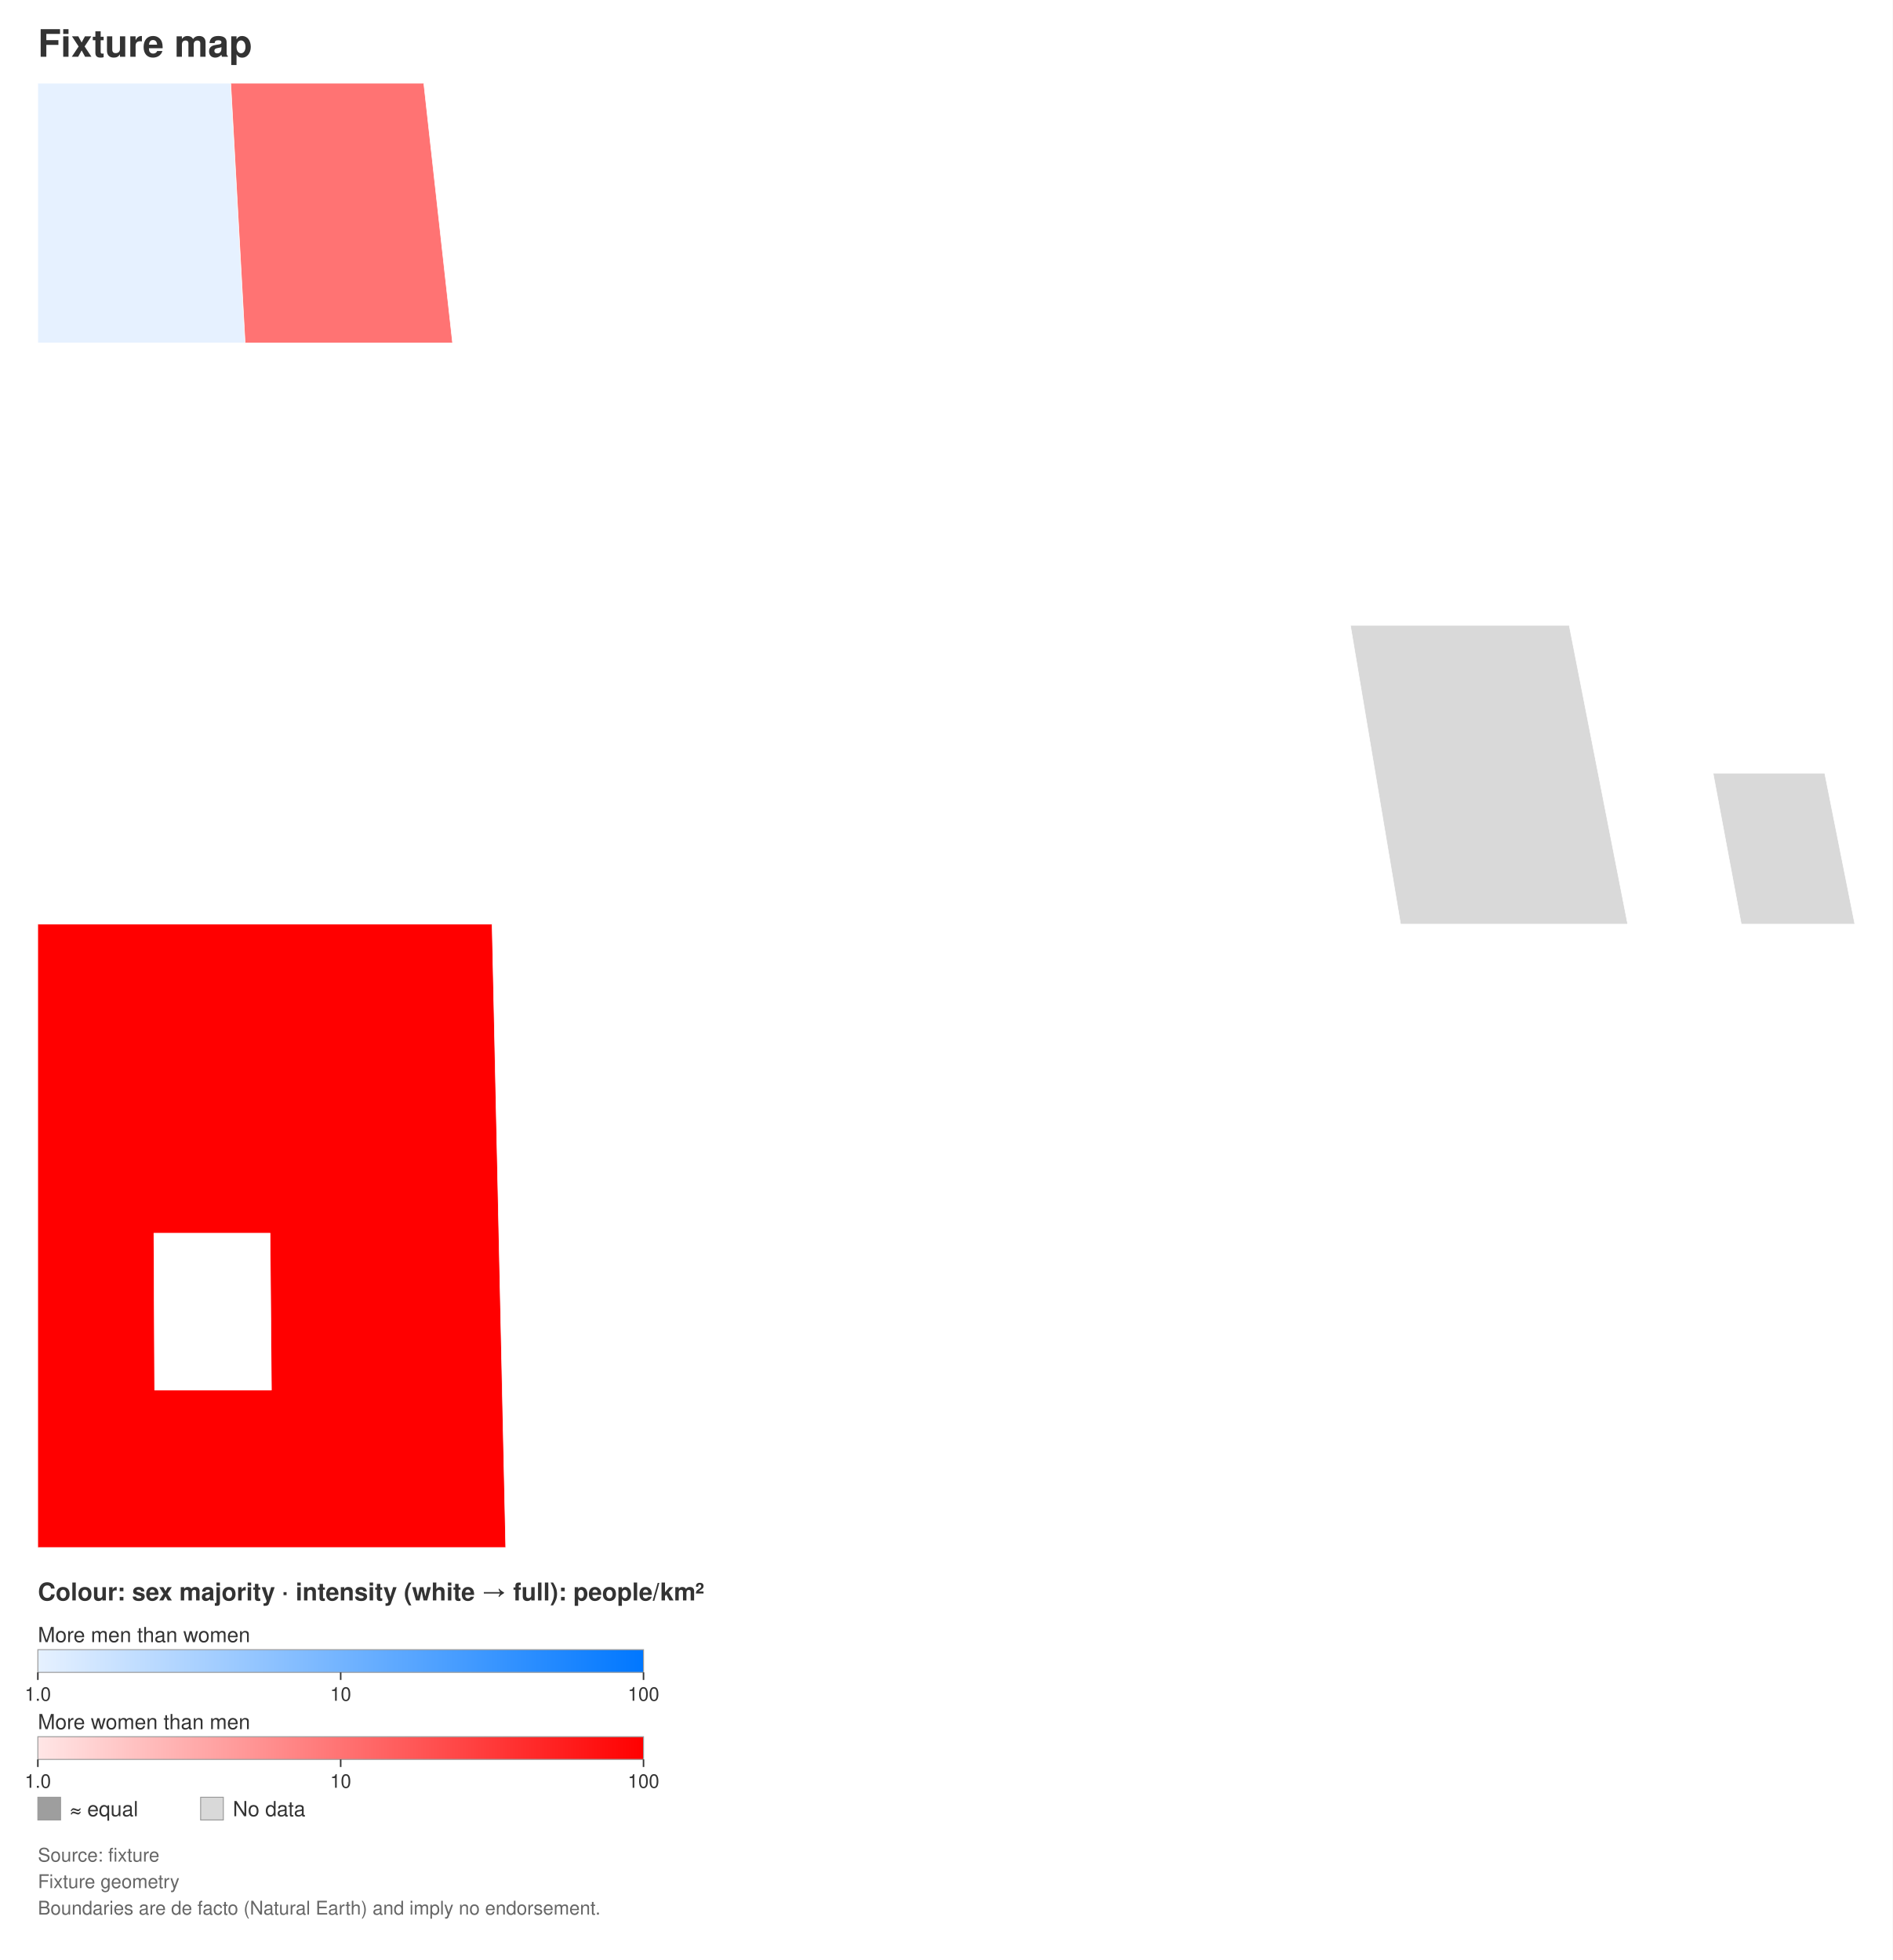
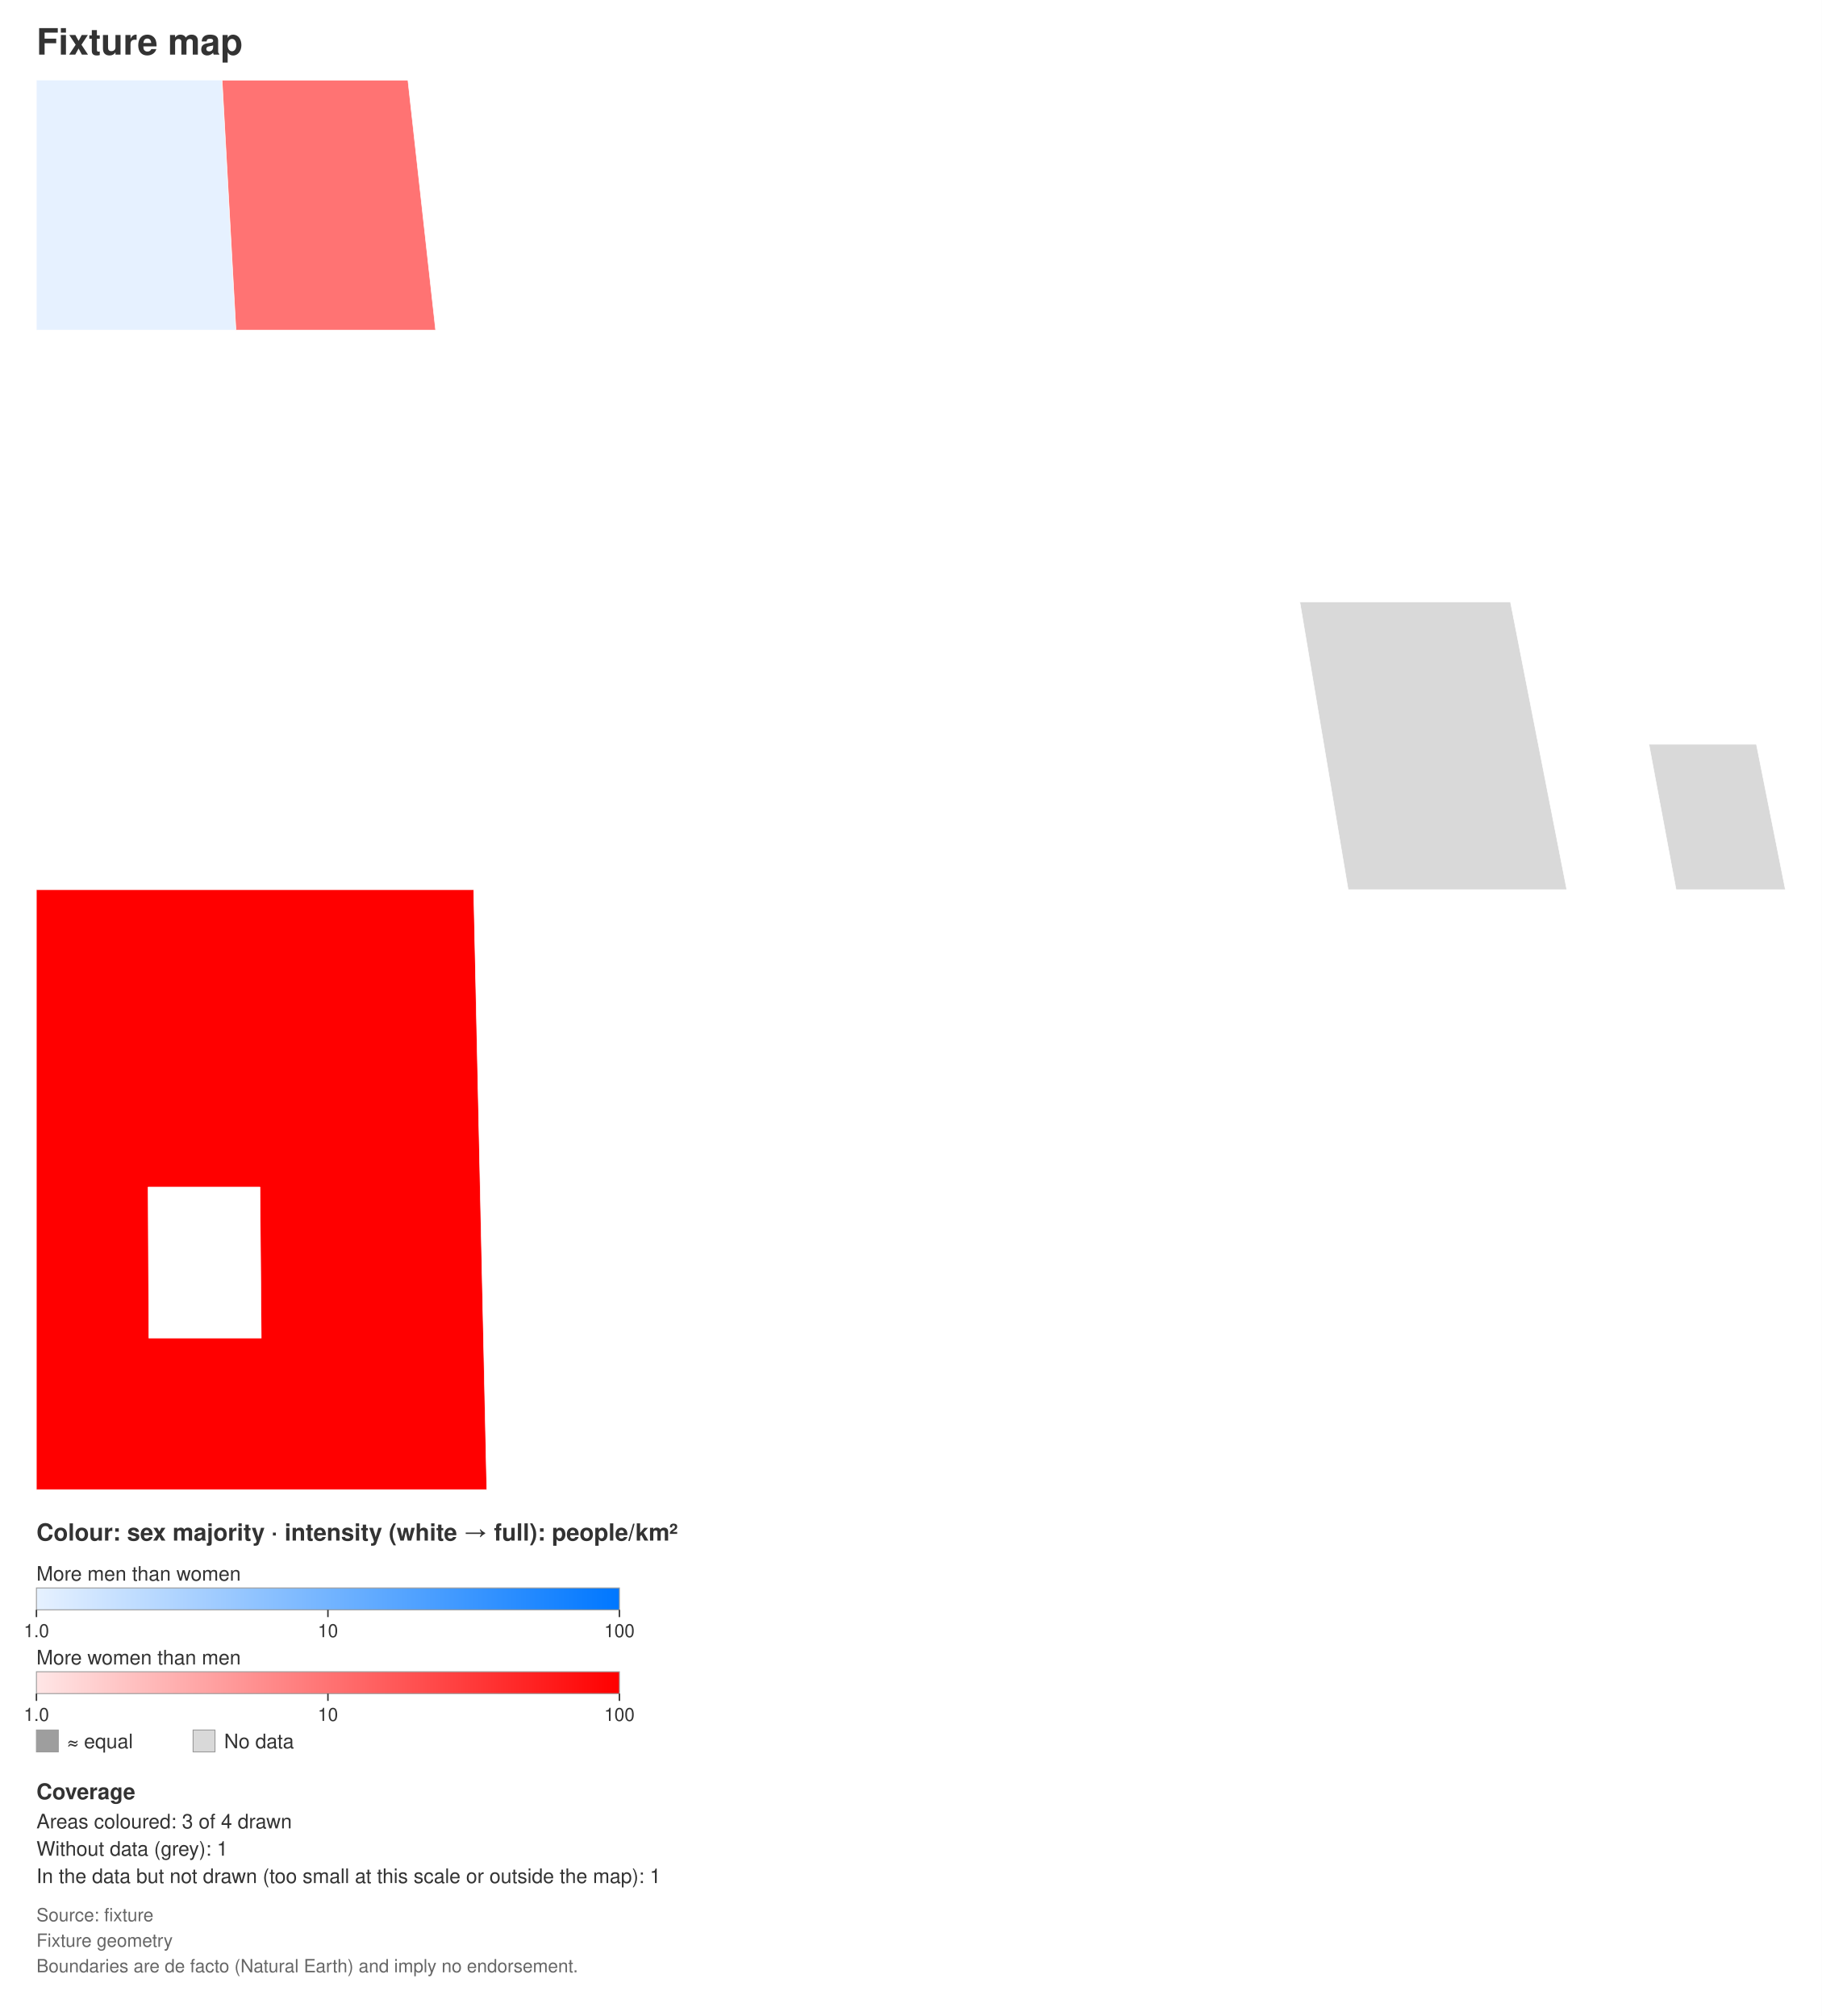
- <svg xmlns="http://www.w3.org/2000/svg" viewBox="0 0 1000.0 1035.8" width="1000.0" height="1035.8" font-family="Helvetica, Arial, sans-serif">
+ <svg xmlns="http://www.w3.org/2000/svg" viewBox="0 0 1000.0 1106.8" width="1000.0" height="1106.8" font-family="Helvetica, Arial, sans-serif">
  <defs>
    <clipPath id="map-area">
      <rect x="20.0" y="44.0" width="960.0" height="773.8" />
    </clipPath>
    <linearGradient id="legend-bar-0" x1="0" x2="1" y1="0" y2="0">
      <stop offset="0.0%" stop-color="#e6f1ff" />
      <stop offset="100.0%" stop-color="#0077ff" />
    </linearGradient>
    <linearGradient id="legend-bar-1" x1="0" x2="1" y1="0" y2="0">
      <stop offset="0.0%" stop-color="#ffe6e6" />
      <stop offset="100.0%" stop-color="#ff0000" />
    </linearGradient>
  </defs>
-   <rect x="0" y="0" width="1000.0" height="1035.8" fill="#ffffff" />
+   <rect x="0" y="0" width="1000.0" height="1106.8" fill="#ffffff" />
  <text x="20.0" y="30.0" font-size="20" font-weight="bold" fill="#333333">Fixture map</text>
  <g clip-path="url(#map-area)" stroke="#ffffff" stroke-width="0.3" stroke-linejoin="round">
    <path id="AAA" fill="#e6f1ff" fill-rule="evenodd" d="M20.0 181.2L129.5 181.2L121.9 44.0L20.0 44.0L20.0 181.2Z" />
    <path id="BBB" fill="#ff7373" fill-rule="evenodd" d="M129.5 181.2L239.1 181.2L223.9 44.0L121.9 44.0L129.5 181.2Z" />
    <path id="CCC" fill="#ff0000" fill-rule="evenodd" d="M20.0 817.8L267.2 817.8L260.0 488.4L20.0 488.4L20.0 817.8ZM81.7 734.6L143.4 734.6L142.7 651.7L81.3 651.7L81.7 734.6Z" />
    <path id="DDD" fill="#d9d9d9" fill-rule="evenodd" d="M740.0 488.4L860.0 488.4L829.1 330.5L713.5 330.5L740.0 488.4ZM920.0 488.4L980.0 488.4L964.1 408.6L905.1 408.6L920.0 488.4Z" />
  </g>
  <text x="20.0" y="845.8" font-size="13" font-weight="bold" fill="#333333">Colour: sex majority · intensity (white → full): people/km²</text>
  <text x="20.0" y="867.8" font-size="11" fill="#333333">More men than women</text>
  <rect x="20.0" y="871.8" width="320.0" height="12.0" fill="url(#legend-bar-0)" stroke="#999999" stroke-width="0.5" />
  <line x1="20.0" y1="883.8" x2="20.0" y2="887.8" stroke="#333333" stroke-width="0.8" />
  <text x="20.0" y="898.8" font-size="10" text-anchor="middle" fill="#333333">1.0</text>
  <line x1="180.0" y1="883.8" x2="180.0" y2="887.8" stroke="#333333" stroke-width="0.8" />
  <text x="180.0" y="898.8" font-size="10" text-anchor="middle" fill="#333333">10</text>
  <line x1="340.0" y1="883.8" x2="340.0" y2="887.8" stroke="#333333" stroke-width="0.8" />
  <text x="340.0" y="898.8" font-size="10" text-anchor="middle" fill="#333333">100</text>
  <text x="20.0" y="913.8" font-size="11" fill="#333333">More women than men</text>
  <rect x="20.0" y="917.8" width="320.0" height="12.0" fill="url(#legend-bar-1)" stroke="#999999" stroke-width="0.5" />
  <line x1="20.0" y1="929.8" x2="20.0" y2="933.8" stroke="#333333" stroke-width="0.8" />
  <text x="20.0" y="944.8" font-size="10" text-anchor="middle" fill="#333333">1.0</text>
  <line x1="180.0" y1="929.8" x2="180.0" y2="933.8" stroke="#333333" stroke-width="0.8" />
  <text x="180.0" y="944.8" font-size="10" text-anchor="middle" fill="#333333">10</text>
  <line x1="340.0" y1="929.8" x2="340.0" y2="933.8" stroke="#333333" stroke-width="0.8" />
  <text x="340.0" y="944.8" font-size="10" text-anchor="middle" fill="#333333">100</text>
  <rect x="20.0" y="949.8" width="12.0" height="12.0" fill="#9e9e9e" stroke="#999999" stroke-width="0.5" />
  <text x="37.0" y="959.8" font-size="11" fill="#333333">≈ equal</text>
  <rect x="106.0" y="949.8" width="12.0" height="12.0" fill="#d9d9d9" stroke="#999999" stroke-width="0.5" />
  <text x="123.0" y="959.8" font-size="11" fill="#333333">No data</text>
-   <text x="20.0" y="983.8" font-size="10" fill="#666666">Source: fixture</text>
-   <text x="20.0" y="997.8" font-size="10" fill="#666666">Fixture geometry</text>
-   <text x="20.0" y="1011.8" font-size="10" fill="#666666">Boundaries are de facto (Natural Earth) and imply no endorsement.</text>
+   <text x="20.0" y="987.8" font-size="12" font-weight="bold" fill="#333333">Coverage</text>
+   <text x="20.0" y="1003.8" font-size="11" fill="#333333">Areas coloured: 3 of 4 drawn</text>
+   <text x="20.0" y="1018.8" font-size="11" fill="#333333">Without data (grey): 1</text>
+   <text x="20.0" y="1033.8" font-size="11" fill="#333333">In the data but not drawn (too small at this scale or outside the map): 1</text>
+   <text x="20.0" y="1054.8" font-size="10" fill="#666666">Source: fixture</text>
+   <text x="20.0" y="1068.8" font-size="10" fill="#666666">Fixture geometry</text>
+   <text x="20.0" y="1082.8" font-size="10" fill="#666666">Boundaries are de facto (Natural Earth) and imply no endorsement.</text>
</svg>
